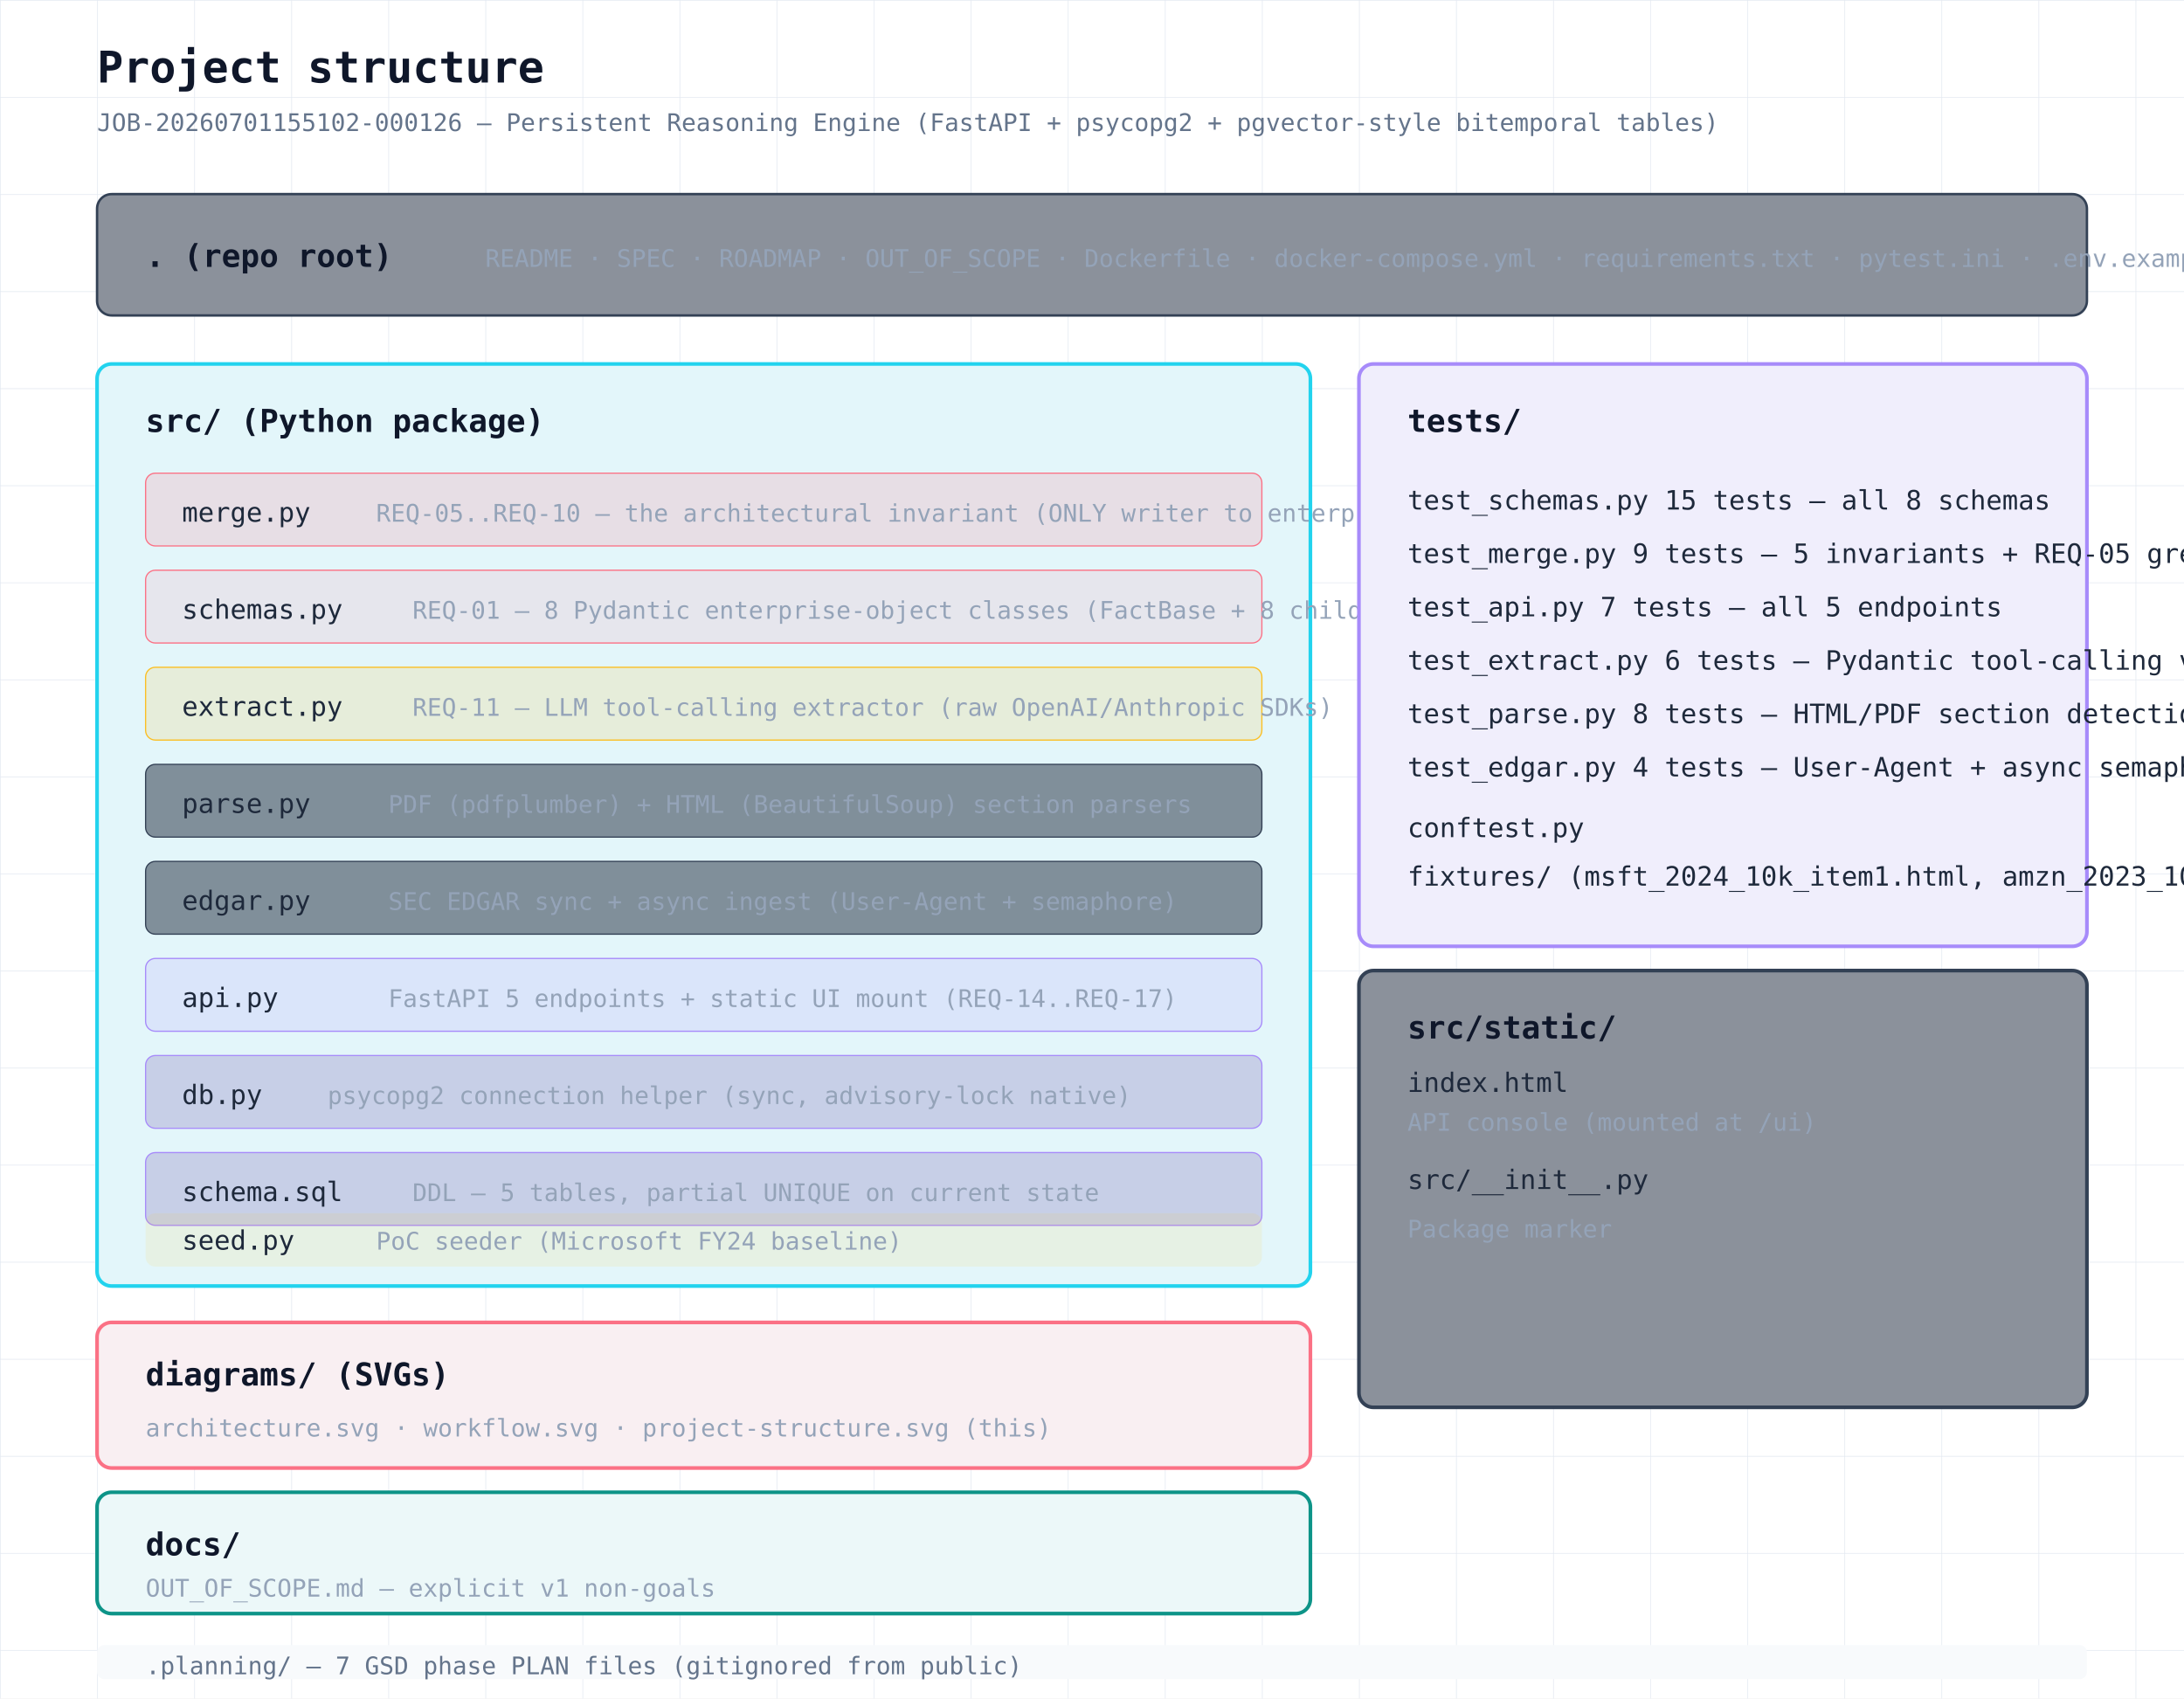
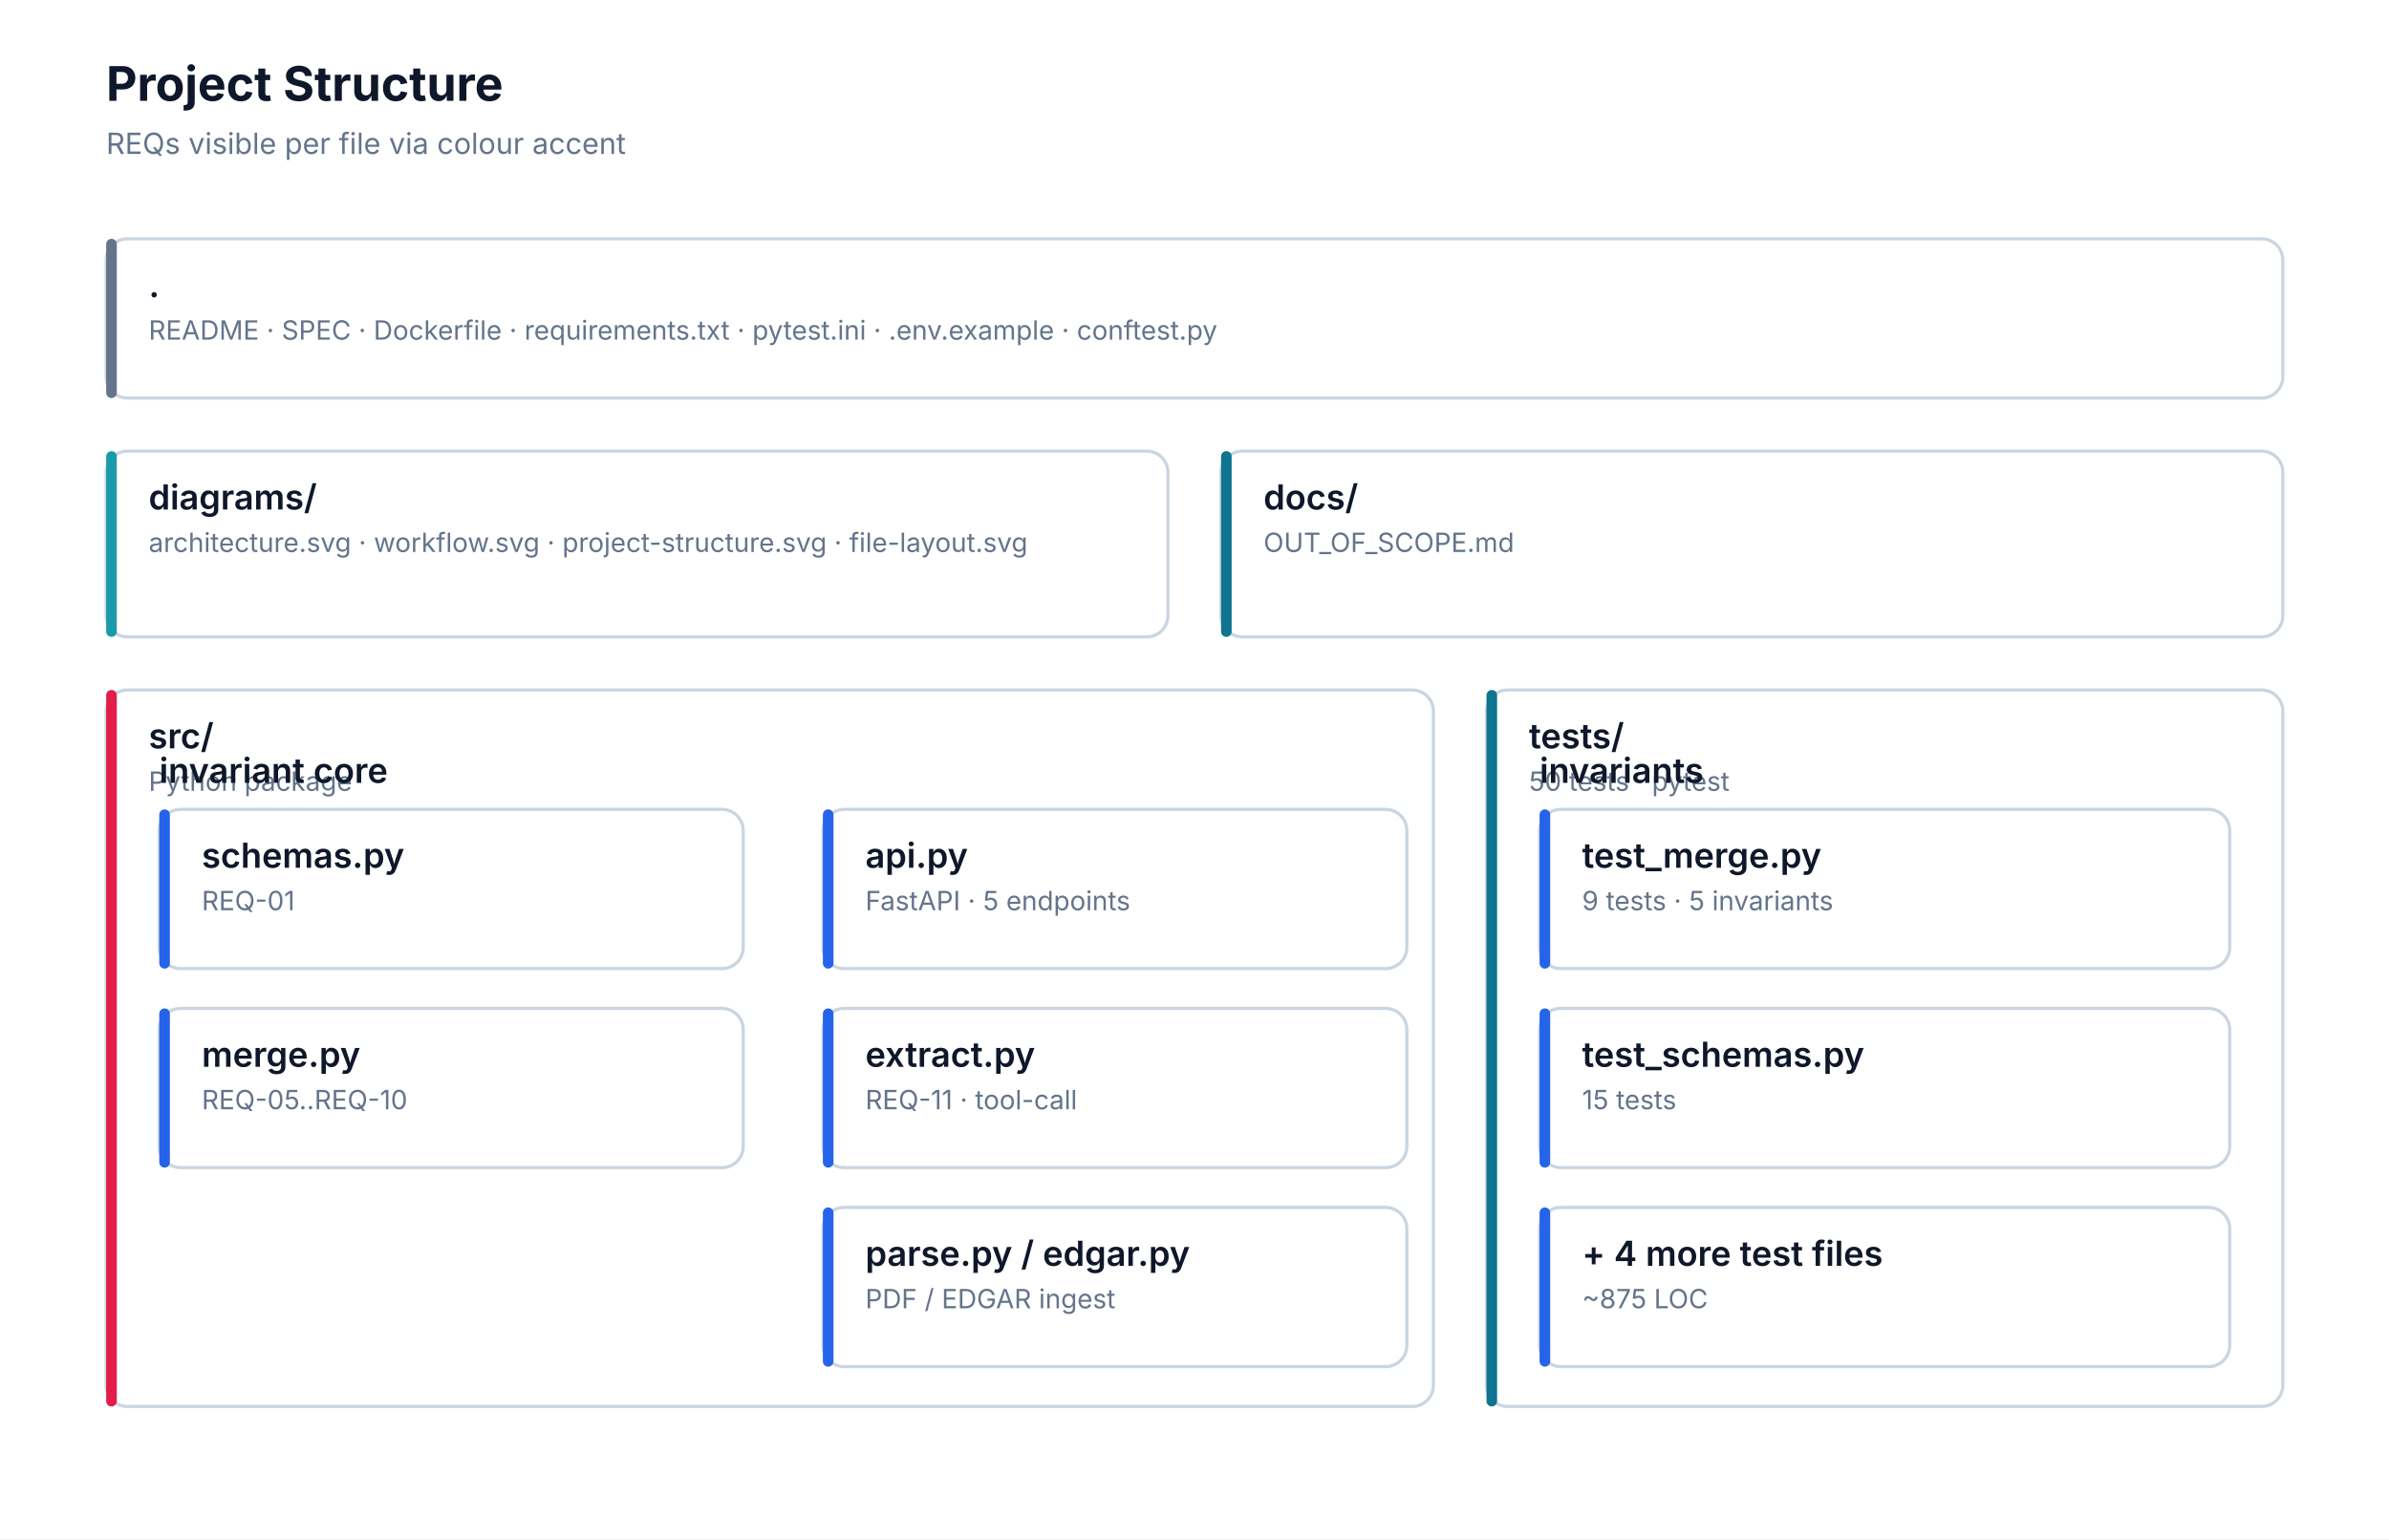
- <svg xmlns="http://www.w3.org/2000/svg" viewBox="0 0 900 700" width="900" height="700">
+ <svg xmlns="http://www.w3.org/2000/svg" viewBox="0 0 900 580" width="900" height="580">
  <defs>
-     <pattern id="grid" width="40" height="40" patternUnits="userSpaceOnUse">
-       <path d="M 40 0 L 0 0 0 40" fill="none" stroke="#e2e8f0" stroke-width="0.5" />
-     </pattern>
    <style>
-       .root       { font: 700 18px ui-monospace, "SF Mono", monospace; fill: #0f172a; }
-       .dir-name   { font: 700 13px ui-monospace, "SF Mono", monospace; fill: #0f172a; }
-       .file-name  { font: 11px ui-monospace, "SF Mono", monospace; fill: #1e293b; }
-       .file-meta  { font: 10px ui-monospace, "SF Mono", monospace; fill: #94a3b8; }
-       .footnote   { font: 10px ui-monospace, "SF Mono", monospace; fill: #64748b; }
+ 
+       .title     { font: 700 18px 'Inter', sans-serif; fill: #0F172A; }
+       .subtitle  { font: 11px 'Inter', sans-serif; fill: #64748B; }
+       .node-name { font: 600 13px 'Inter', sans-serif; fill: #0F172A; }
+       .node-sub  { font: 10px 'Inter', sans-serif; fill: #64748B; }
+       .edge-lbl  { font: 500 10px 'Inter', sans-serif; fill: #64748B; }
+       .footnote  { font: 10px 'Inter', sans-serif; fill: #64748B; opacity: 0.75; }
    </style>
+     <marker id="arrB" viewBox="0 0 10 10" refX="9" refY="5" markerWidth="8" markerHeight="8" orient="auto-start-reverse">
+       <path d="M 0 0 L 10 5 L 0 10 z" fill="#64748B" />
+     </marker>
  </defs>
-   <rect width="900" height="700" fill="#ffffff" />
-   <rect width="900" height="700" fill="url(#grid)" />
-   <text x="40" y="34" class="root">Project structure</text>
-   <text x="40" y="54" class="footnote">JOB-20260701155102-000126 — Persistent Reasoning Engine (FastAPI + psycopg2 + pgvector-style bitemporal tables)</text>
-   <g>
-     <rect x="40" y="80" width="820" height="50" rx="6" fill="#f8fafc" />
-     <rect x="40" y="80" width="820" height="50" rx="6" fill="rgba(30,41,59,0.5)" stroke="#334155" stroke-width="1" />
-     <text x="60" y="110" class="dir-name">. (repo root)</text>
-     <text x="200" y="110" class="file-meta">README · SPEC · ROADMAP · OUT_OF_SCOPE · Dockerfile · docker-compose.yml · requirements.txt · pytest.ini · .env.example · conftest.py</text>
-   </g>
-   <g>
-     <rect x="40" y="150" width="500" height="380" rx="6" fill="#f8fafc" />
-     <rect x="40" y="150" width="500" height="380" rx="6" fill="rgba(34,211,238,0.1)" stroke="#22d3ee" stroke-width="1.5" />
-     <text x="60" y="178" class="dir-name" fill="#0e7490">src/  (Python package)</text>
-     <rect x="60" y="195" width="460" height="30" rx="4" fill="rgba(251,113,133,0.18)" stroke="#fb7185" stroke-width="0.5" />
-     <text x="75" y="215" class="file-name" fill="#be123c">merge.py</text>
-     <text x="155" y="215" class="file-meta">REQ-05..REQ-10 — the architectural invariant (ONLY writer to enterprise_state)</text>
-     <rect x="60" y="235" width="460" height="30" rx="4" fill="rgba(251,113,133,0.12)" stroke="#fb7185" stroke-width="0.5" />
-     <text x="75" y="255" class="file-name" fill="#be123c">schemas.py</text>
-     <text x="170" y="255" class="file-meta">REQ-01 — 8 Pydantic enterprise-object classes (FactBase + 8 children)</text>
-     <rect x="60" y="275" width="460" height="30" rx="4" fill="rgba(251,191,36,0.15)" stroke="#fbbf24" stroke-width="0.5" />
-     <text x="75" y="295" class="file-name" fill="#a16207">extract.py</text>
-     <text x="170" y="295" class="file-meta">REQ-11 — LLM tool-calling extractor (raw OpenAI/Anthropic SDKs)</text>
-     <rect x="60" y="315" width="460" height="30" rx="4" fill="rgba(30,41,59,0.5)" stroke="#334155" stroke-width="0.5" />
-     <text x="75" y="335" class="file-name">parse.py</text>
-     <text x="160" y="335" class="file-meta">PDF (pdfplumber) + HTML (BeautifulSoup) section parsers</text>
-     <rect x="60" y="355" width="460" height="30" rx="4" fill="rgba(30,41,59,0.5)" stroke="#334155" stroke-width="0.5" />
-     <text x="75" y="375" class="file-name">edgar.py</text>
-     <text x="160" y="375" class="file-meta">SEC EDGAR sync + async ingest (User-Agent + semaphore)</text>
-     <rect x="60" y="395" width="460" height="30" rx="4" fill="rgba(167,139,250,0.15)" stroke="#a78bfa" stroke-width="0.5" />
-     <text x="75" y="415" class="file-name">api.py</text>
-     <text x="160" y="415" class="file-meta">FastAPI 5 endpoints + static UI mount (REQ-14..REQ-17)</text>
-     <rect x="60" y="435" width="460" height="30" rx="4" fill="rgba(76,29,149,0.18)" stroke="#a78bfa" stroke-width="0.5" />
-     <text x="75" y="455" class="file-name">db.py</text>
-     <text x="135" y="455" class="file-meta">psycopg2 connection helper (sync, advisory-lock native)</text>
-     <rect x="60" y="475" width="460" height="30" rx="4" fill="rgba(76,29,149,0.18)" stroke="#a78bfa" stroke-width="0.5" />
-     <text x="75" y="495" class="file-name">schema.sql</text>
-     <text x="170" y="495" class="file-meta">DDL — 5 tables, partial UNIQUE on current state</text>
-     <rect x="60" y="500" width="460" height="22" rx="4" fill="rgba(251,191,36,0.1)" stroke="#fbbf24" stroke-width="0" />
-     <text x="75" y="515" class="file-name">seed.py</text>
-     <text x="155" y="515" class="file-meta">PoC seeder (Microsoft FY24 baseline)</text>
-   </g>
-   <g>
-     <rect x="560" y="150" width="300" height="240" rx="6" fill="#f8fafc" />
-     <rect x="560" y="150" width="300" height="240" rx="6" fill="rgba(167,139,250,0.1)" stroke="#a78bfa" stroke-width="1.5" />
-     <text x="580" y="178" class="dir-name" fill="#6d28d9">tests/</text>
-     <text x="580" y="210" class="file-name">test_schemas.py     15 tests  — all 8 schemas</text>
-     <text x="580" y="232" class="file-name">test_merge.py        9 tests  — 5 invariants + REQ-05 grep</text>
-     <text x="580" y="254" class="file-name">test_api.py          7 tests  — all 5 endpoints</text>
-     <text x="580" y="276" class="file-name">test_extract.py      6 tests  — Pydantic tool-calling validation</text>
-     <text x="580" y="298" class="file-name">test_parse.py        8 tests  — HTML/PDF section detection</text>
-     <text x="580" y="320" class="file-name">test_edgar.py        4 tests  — User-Agent + async semaphore</text>
-     <text x="580" y="345" class="file-name">conftest.py</text>
-     <text x="580" y="365" class="file-name">fixtures/  (msft_2024_10k_item1.html, amzn_2023_10k_item1a.html, …)</text>
-   </g>
-   <g>
-     <rect x="40" y="545" width="500" height="60" rx="6" fill="#f8fafc" />
-     <rect x="40" y="545" width="500" height="60" rx="6" fill="rgba(251,113,133,0.08)" stroke="#fb7185" stroke-width="1.5" />
-     <text x="60" y="571" class="dir-name" fill="#be123c">diagrams/  (SVGs)</text>
-     <text x="60" y="592" class="file-meta">architecture.svg · workflow.svg · project-structure.svg (this)</text>
-   </g>
-   <g>
-     <rect x="40" y="615" width="500" height="50" rx="6" fill="#f8fafc" />
-     <rect x="40" y="615" width="500" height="50" rx="6" fill="rgba(94,234,212,0.08)" stroke="#0d9488" stroke-width="1.5" />
-     <text x="60" y="641" class="dir-name" fill="#0f766e">docs/</text>
-     <text x="60" y="658" class="file-meta">OUT_OF_SCOPE.md  — explicit v1 non-goals</text>
-   </g>
-   <g>
-     <rect x="560" y="400" width="300" height="180" rx="6" fill="#f8fafc" />
-     <rect x="560" y="400" width="300" height="180" rx="6" fill="rgba(30,41,59,0.5)" stroke="#334155" stroke-width="1.5" />
-     <text x="580" y="428" class="dir-name">src/static/</text>
-     <text x="580" y="450" class="file-name">index.html</text>
-     <text x="580" y="466" class="file-meta">API console (mounted at /ui)</text>
-     <text x="580" y="490" class="file-name">src/__init__.py</text>
-     <text x="580" y="510" class="file-meta">Package marker</text>
-   </g>
-   <g>
-     <rect x="40" y="678" width="820" height="14" rx="3" fill="#f8fafc" />
-     <text x="60" y="690" class="footnote">.planning/ — 7 GSD phase PLAN files (gitignored from public)</text>
-   </g>
+   <rect width="900" height="580" fill="#FFFFFF" />
+   <text x="40" y="38" class="title">Project Structure</text>
+   <text x="40" y="58" class="subtitle">REQs visible per file via colour accent</text>
+   <rect x="40" y="90" width="820" height="60" rx="8" fill="#FFFFFF" stroke="#CBD5E1" stroke-width="1.2" />
+   <rect x="40" y="90" width="4" height="60" rx="2" fill="#64748B" />
+   <text x="56" y="112" class="node-name">.</text>
+   <text x="56" y="128" class="node-sub">README · SPEC · Dockerfile · requirements.txt · pytest.ini · .env.example · conftest.py</text>
+   <rect x="40" y="170" width="400" height="70" rx="8" fill="#FFFFFF" stroke="#CBD5E1" stroke-width="1.2" />
+   <rect x="40" y="170" width="4" height="70" rx="2" fill="#1B9AAA" />
+   <text x="56" y="192" class="node-name">diagrams/</text>
+   <text x="56" y="208" class="node-sub">architecture.svg · workflow.svg · project-structure.svg · file-layout.svg</text>
+   <rect x="460" y="170" width="400" height="70" rx="8" fill="#FFFFFF" stroke="#CBD5E1" stroke-width="1.2" />
+   <rect x="460" y="170" width="4" height="70" rx="2" fill="#0E7490" />
+   <text x="476" y="192" class="node-name">docs/</text>
+   <text x="476" y="208" class="node-sub">OUT_OF_SCOPE.md</text>
+   <rect x="40" y="260" width="500" height="270" rx="8" fill="#FFFFFF" stroke="#CBD5E1" stroke-width="1.2" />
+   <rect x="40" y="260" width="4" height="270" rx="2" fill="#E11D48" />
+   <text x="56" y="282" class="node-name">src/</text>
+   <text x="56" y="298" class="node-sub">Python package</text>
+   <text x="60" y="295" class="node-name" fill="#0F172A">invariant core</text>
+   <rect x="60" y="305" width="220" height="60" rx="8" fill="#FFFFFF" stroke="#CBD5E1" stroke-width="1.2" />
+   <rect x="60" y="305" width="4" height="60" rx="2" fill="#2563EB" />
+   <text x="76" y="327" class="node-name">schemas.py</text>
+   <text x="76" y="343" class="node-sub">REQ-01</text>
+   <rect x="60" y="380" width="220" height="60" rx="8" fill="#FFFFFF" stroke="#CBD5E1" stroke-width="1.2" />
+   <rect x="60" y="380" width="4" height="60" rx="2" fill="#2563EB" />
+   <text x="76" y="402" class="node-name">merge.py</text>
+   <text x="76" y="418" class="node-sub">REQ-05..REQ-10</text>
+   <rect x="310" y="305" width="220" height="60" rx="8" fill="#FFFFFF" stroke="#CBD5E1" stroke-width="1.2" />
+   <rect x="310" y="305" width="4" height="60" rx="2" fill="#2563EB" />
+   <text x="326" y="327" class="node-name">api.py</text>
+   <text x="326" y="343" class="node-sub">FastAPI · 5 endpoints</text>
+   <rect x="310" y="380" width="220" height="60" rx="8" fill="#FFFFFF" stroke="#CBD5E1" stroke-width="1.2" />
+   <rect x="310" y="380" width="4" height="60" rx="2" fill="#2563EB" />
+   <text x="326" y="402" class="node-name">extract.py</text>
+   <text x="326" y="418" class="node-sub">REQ-11 · tool-call</text>
+   <rect x="310" y="455" width="220" height="60" rx="8" fill="#FFFFFF" stroke="#CBD5E1" stroke-width="1.2" />
+   <rect x="310" y="455" width="4" height="60" rx="2" fill="#2563EB" />
+   <text x="326" y="477" class="node-name">parse.py / edgar.py</text>
+   <text x="326" y="493" class="node-sub">PDF / EDGAR ingest</text>
+   <rect x="560" y="260" width="300" height="270" rx="8" fill="#FFFFFF" stroke="#CBD5E1" stroke-width="1.2" />
+   <rect x="560" y="260" width="4" height="270" rx="2" fill="#0E7490" />
+   <text x="576" y="282" class="node-name">tests/</text>
+   <text x="576" y="298" class="node-sub">50 tests · pytest</text>
+   <text x="580" y="295" class="node-name" fill="#0F172A">invariants</text>
+   <rect x="580" y="305" width="260" height="60" rx="8" fill="#FFFFFF" stroke="#CBD5E1" stroke-width="1.2" />
+   <rect x="580" y="305" width="4" height="60" rx="2" fill="#2563EB" />
+   <text x="596" y="327" class="node-name">test_merge.py</text>
+   <text x="596" y="343" class="node-sub">9 tests · 5 invariants</text>
+   <rect x="580" y="380" width="260" height="60" rx="8" fill="#FFFFFF" stroke="#CBD5E1" stroke-width="1.2" />
+   <rect x="580" y="380" width="4" height="60" rx="2" fill="#2563EB" />
+   <text x="596" y="402" class="node-name">test_schemas.py</text>
+   <text x="596" y="418" class="node-sub">15 tests</text>
+   <rect x="580" y="455" width="260" height="60" rx="8" fill="#FFFFFF" stroke="#CBD5E1" stroke-width="1.2" />
+   <rect x="580" y="455" width="4" height="60" rx="2" fill="#2563EB" />
+   <text x="596" y="477" class="node-name">+ 4 more test files</text>
+   <text x="596" y="493" class="node-sub">~875 LOC</text>
</svg>
